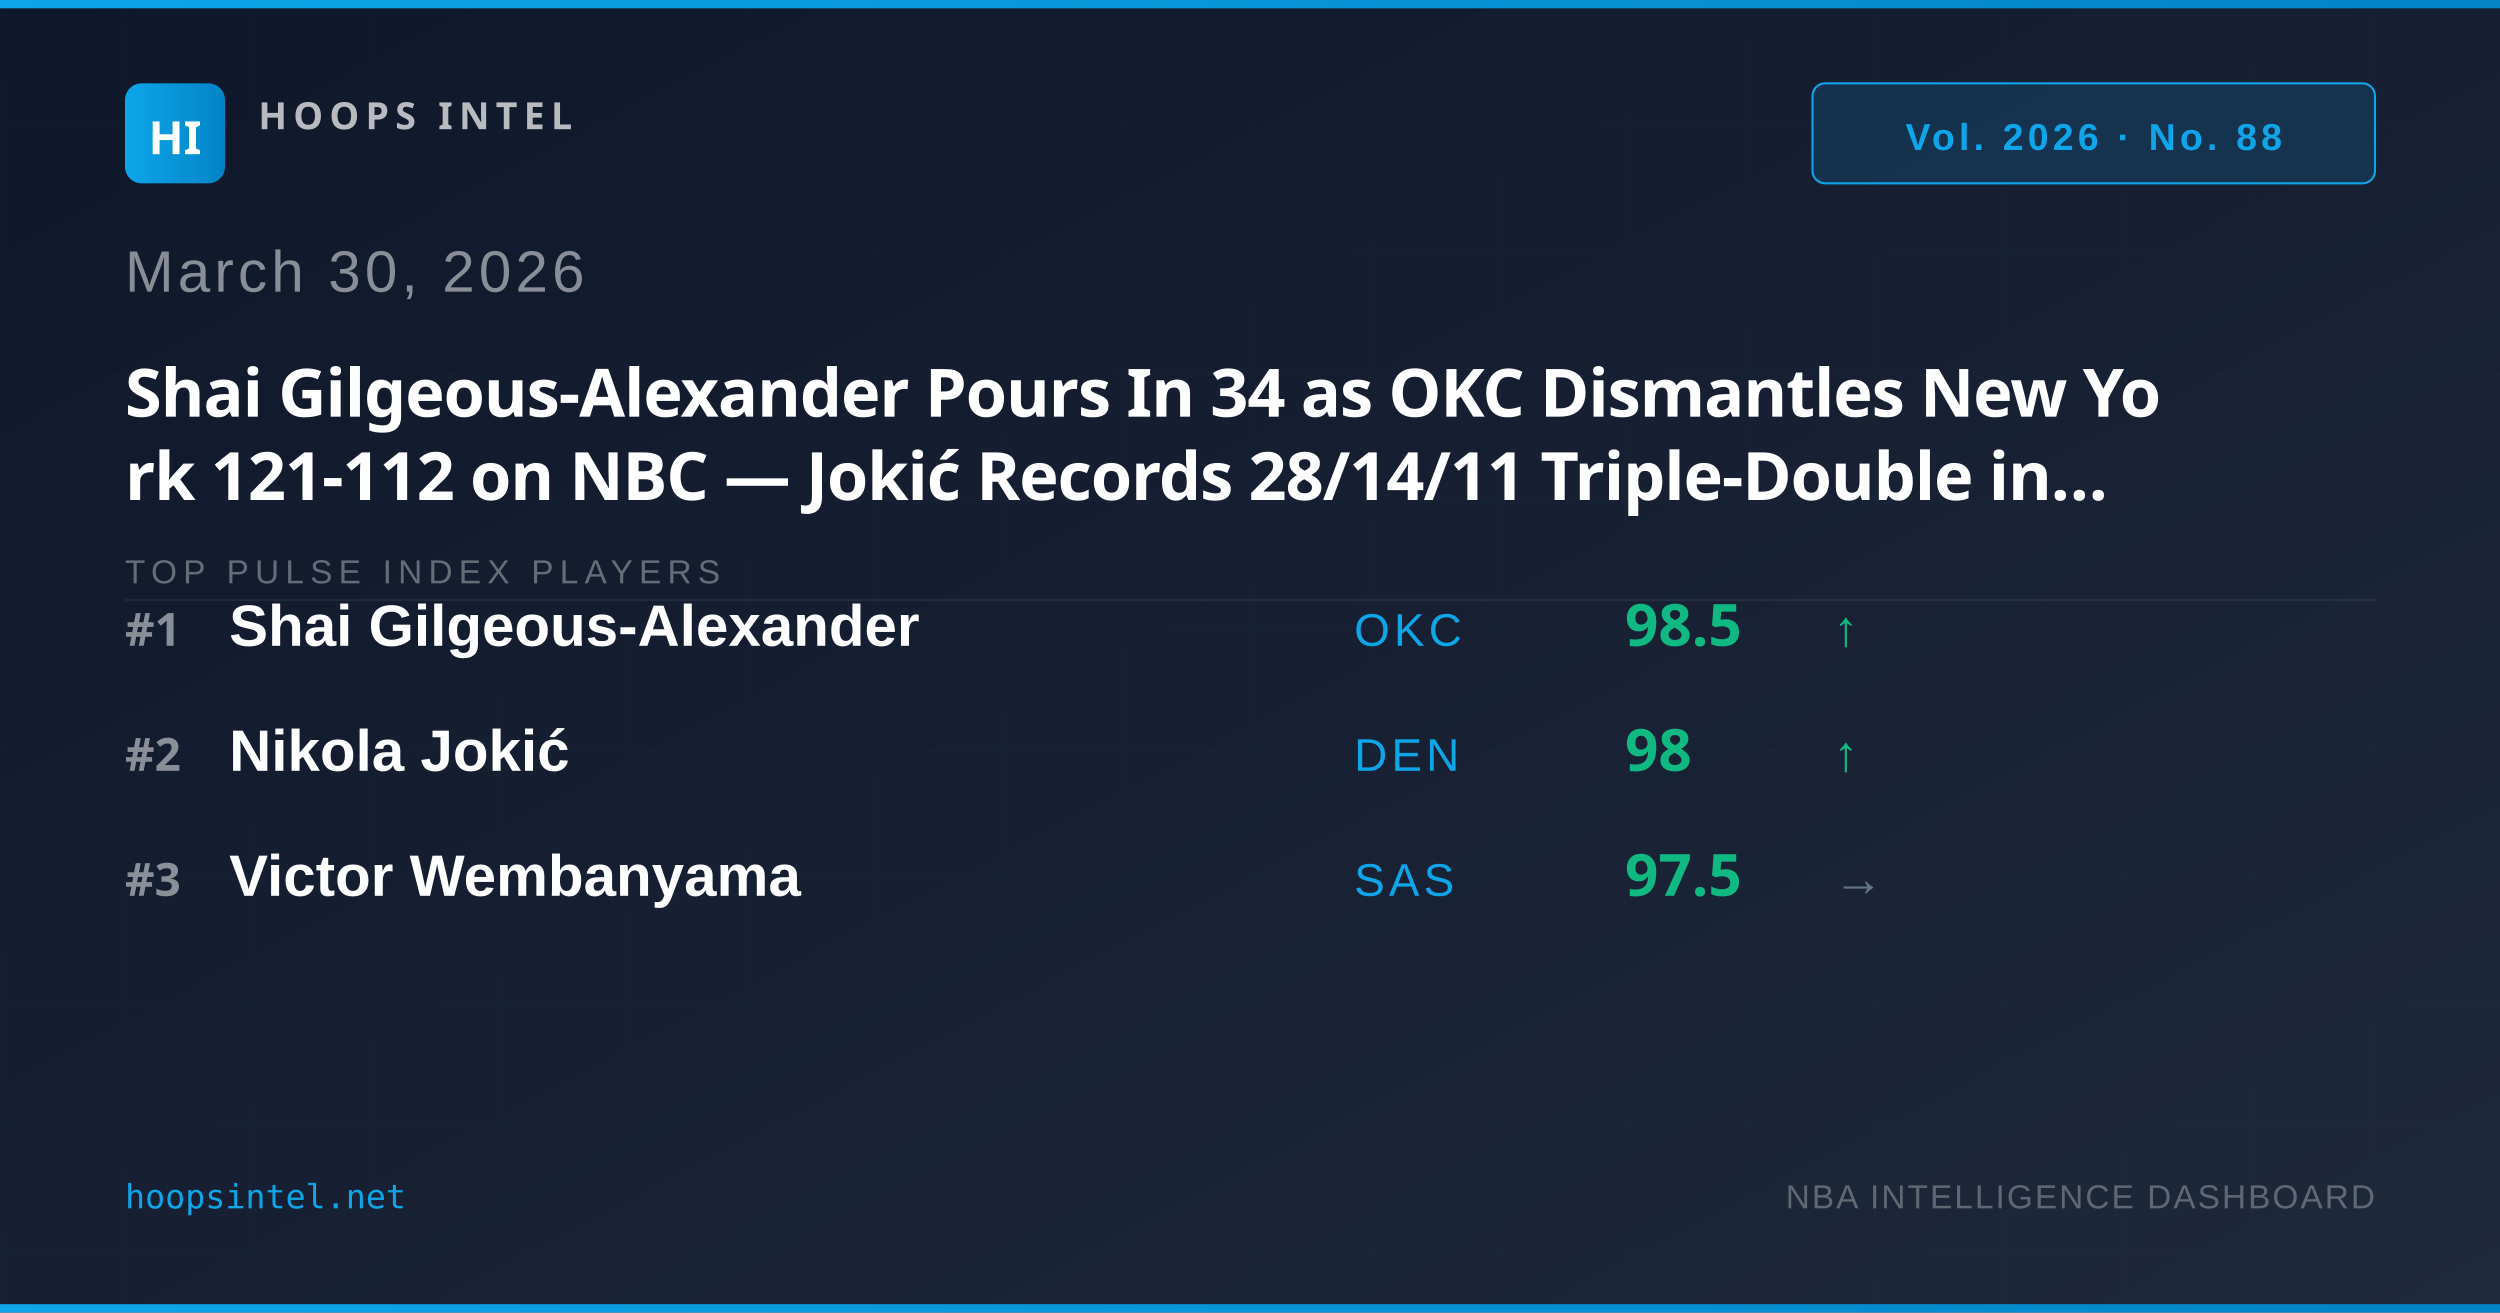
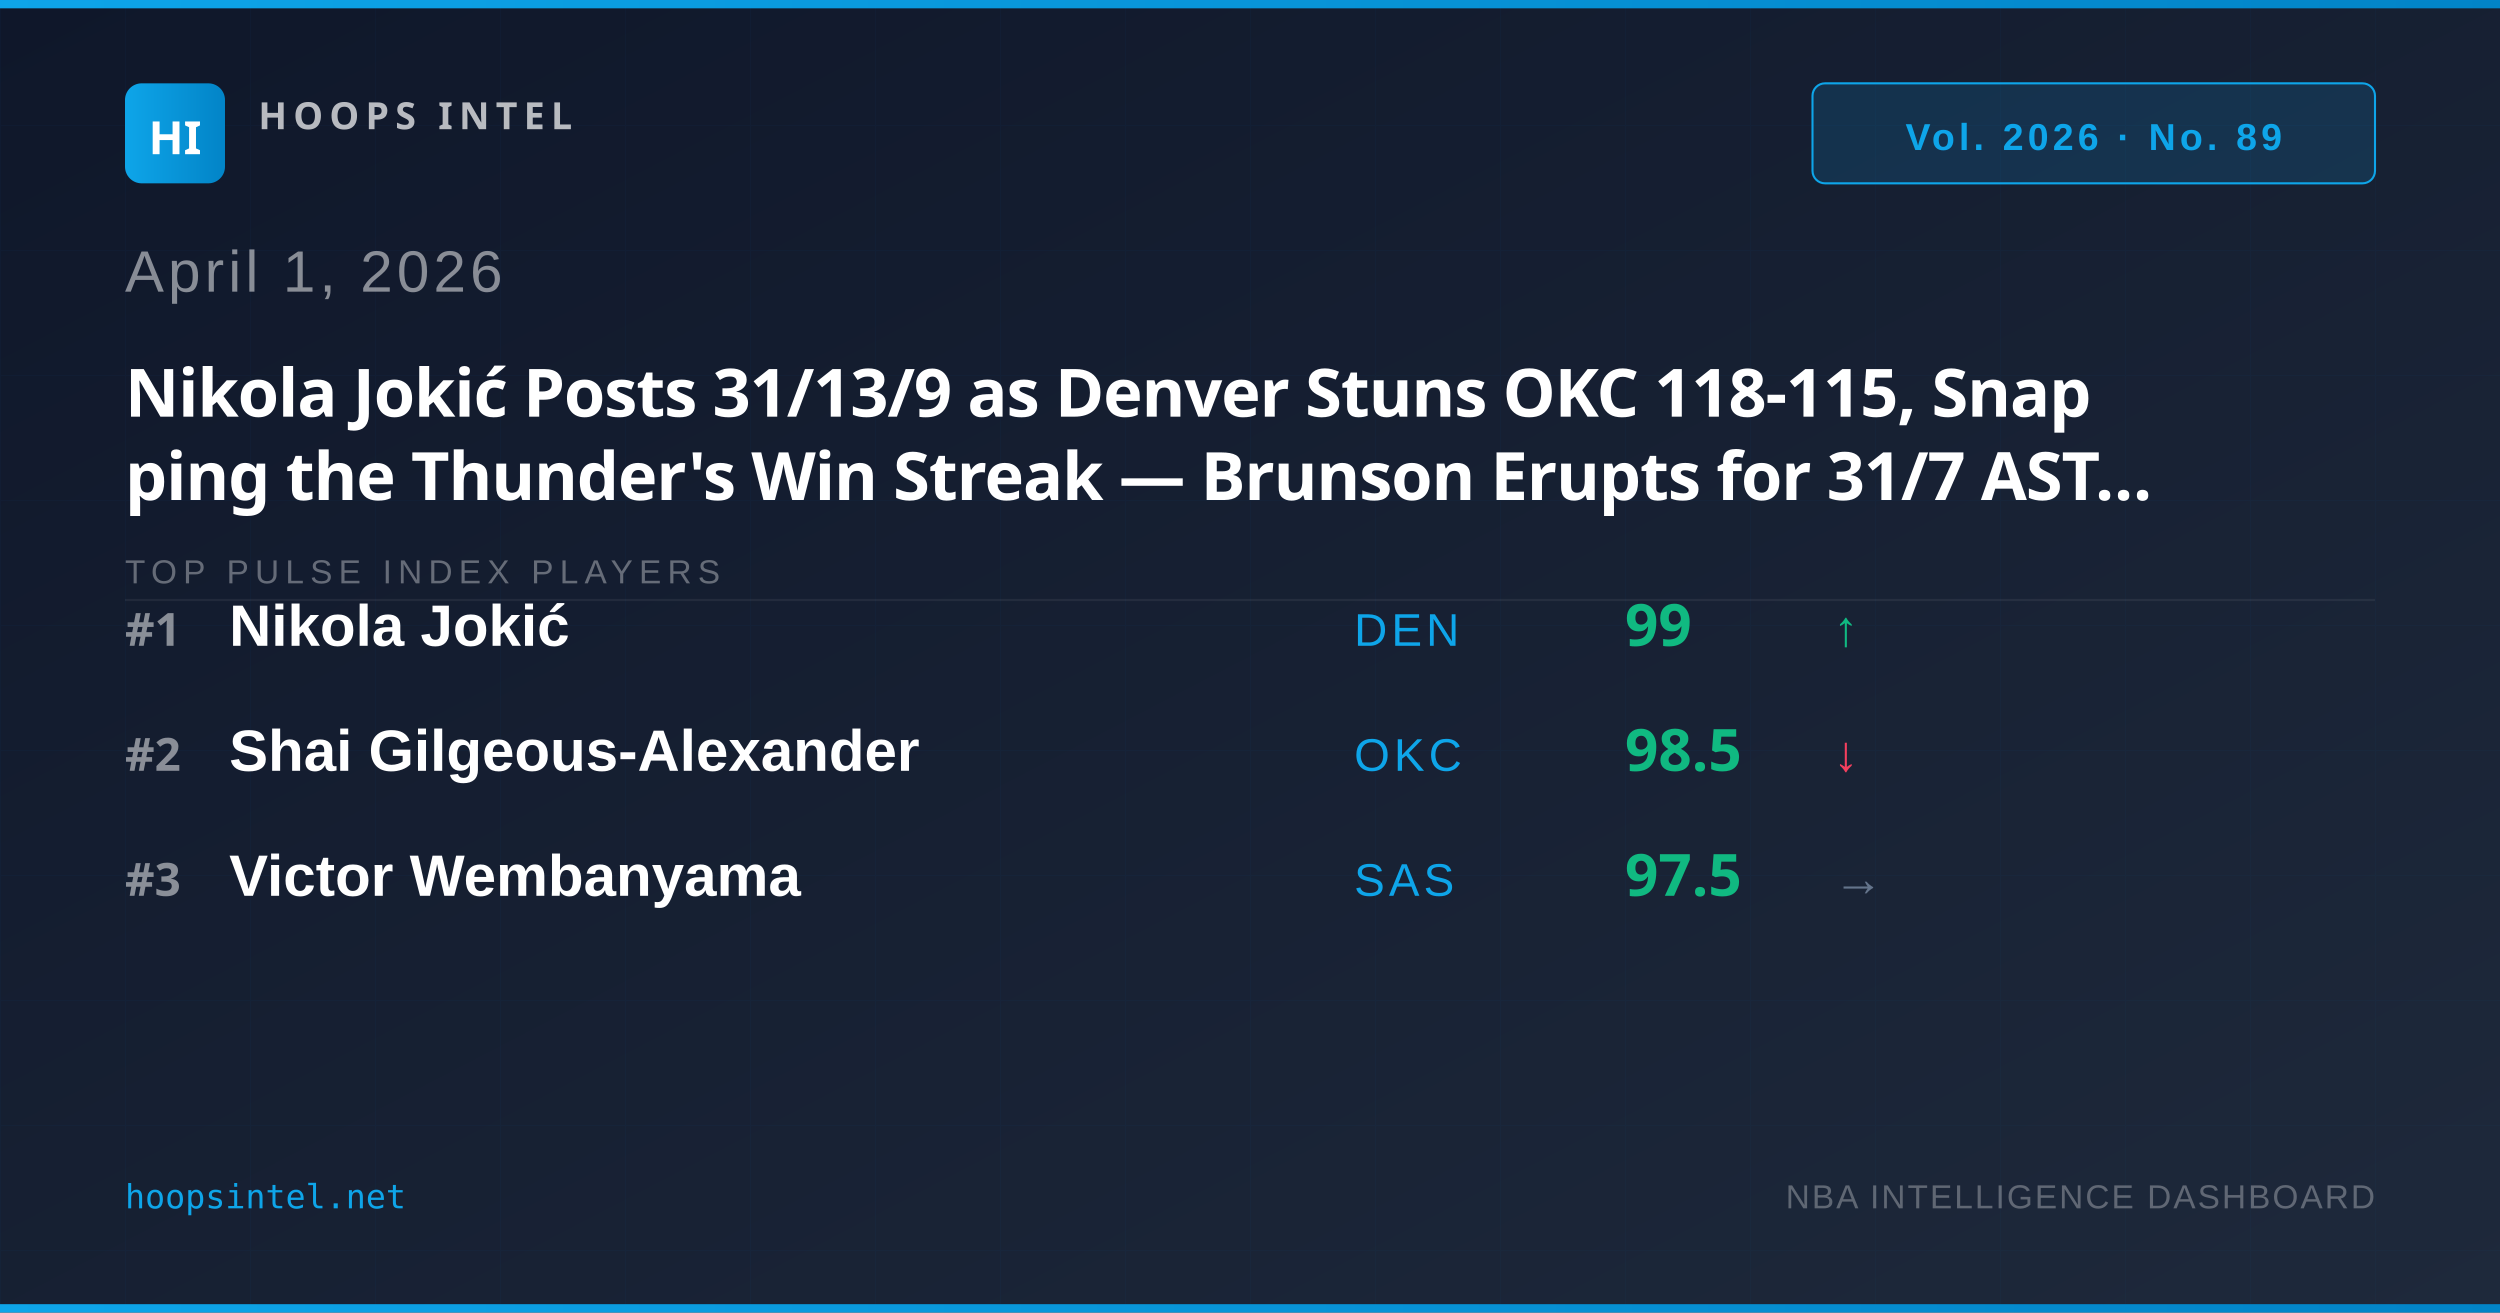
<svg xmlns="http://www.w3.org/2000/svg" width="1200" height="630" viewBox="0 0 1200 630">
  <defs>
    <linearGradient id="bg" x1="0%" y1="0%" x2="100%" y2="100%">
      <stop offset="0%" stop-color="#0f172a" />
      <stop offset="100%" stop-color="#1e293b" />
    </linearGradient>
    <linearGradient id="accent" x1="0%" y1="0%" x2="100%" y2="0%">
      <stop offset="0%" stop-color="#0EA5E9" />
      <stop offset="100%" stop-color="#0284C7" />
    </linearGradient>
  </defs>
  <rect width="1200" height="630" fill="url(#bg)" />
  <rect x="0" y="0" width="1200" height="4" fill="url(#accent)" />
  <defs>
    <pattern id="grid" width="60" height="60" patternUnits="userSpaceOnUse">
      <path d="M 60 0 L 0 0 0 60" fill="none" stroke="rgba(14,165,233,0.03)" stroke-width="1" />
    </pattern>
  </defs>
  <rect width="1200" height="630" fill="url(#grid)" />
  <rect x="60" y="40" width="48" height="48" rx="8" fill="url(#accent)" />
  <text x="84" y="74" font-family="Arial Black, sans-serif" font-size="22" fill="white" text-anchor="middle" font-weight="900">HI</text>
  <text x="124" y="62" font-family="Arial Black, sans-serif" font-size="18" fill="rgba(255,255,255,0.7)" font-weight="700" letter-spacing="3">HOOPS INTEL</text>
  <rect x="870" y="40" width="270" height="48" rx="6" fill="rgba(14,165,233,0.15)" stroke="#0EA5E9" stroke-width="1" />
-   <text x="1005" y="72" font-family="Arial, sans-serif" font-size="18" font-weight="700" fill="#0EA5E9" text-anchor="middle" letter-spacing="2">Vol. 2026 · No. 88</text>
-   <text x="60" y="140" font-family="Arial, sans-serif" font-size="28" fill="rgba(255,255,255,0.5)" letter-spacing="2">March 30, 2026</text>
-   <text x="60" y="200" font-family="Arial Black, sans-serif" font-size="32" font-weight="900" fill="#FFFFFF" letter-spacing="-0.5">Shai Gilgeous-Alexander Pours In 34 as OKC Dismantles New Yo</text>
-   <text x="60" y="240" font-family="Arial Black, sans-serif" font-size="32" font-weight="900" fill="#FFFFFF" letter-spacing="-0.5">rk 121-112 on NBC — Jokić Records 28/14/11 Triple-Double in…</text>
+   <text x="1005" y="72" font-family="Arial, sans-serif" font-size="18" font-weight="700" fill="#0EA5E9" text-anchor="middle" letter-spacing="2">Vol. 2026 · No. 89</text>
+   <text x="60" y="140" font-family="Arial, sans-serif" font-size="28" fill="rgba(255,255,255,0.5)" letter-spacing="2">April 1, 2026</text>
+   <text x="60" y="200" font-family="Arial Black, sans-serif" font-size="32" font-weight="900" fill="#FFFFFF" letter-spacing="-0.5">Nikola Jokić Posts 31/13/9 as Denver Stuns OKC 118-115, Snap</text>
+   <text x="60" y="240" font-family="Arial Black, sans-serif" font-size="32" font-weight="900" fill="#FFFFFF" letter-spacing="-0.5">ping the Thunder's Win Streak — Brunson Erupts for 31/7 AST…</text>
  <text x="60" y="280" font-family="Arial, sans-serif" font-size="16" fill="rgba(255,255,255,0.35)" letter-spacing="3">TOP PULSE INDEX PLAYERS</text>
  <line x1="60" y1="288" x2="1140" y2="288" stroke="rgba(255,255,255,0.06)" stroke-width="1" />
  <text x="60" y="310" font-family="Arial Black, sans-serif" font-size="22" font-weight="900" fill="rgba(255,255,255,0.5)">#1</text>
-   <text x="110" y="310" font-family="Arial, sans-serif" font-size="28" font-weight="700" fill="#FFFFFF">Shai Gilgeous-Alexander</text>
-   <text x="650" y="310" font-family="Arial, sans-serif" font-size="22" fill="#0EA5E9" letter-spacing="2">OKC</text>
-   <text x="780" y="310" font-family="Arial Black, sans-serif" font-size="28" font-weight="900" fill="#10B981">98.5</text>
+   <text x="110" y="310" font-family="Arial, sans-serif" font-size="28" font-weight="700" fill="#FFFFFF">Nikola Jokić</text>
+   <text x="650" y="310" font-family="Arial, sans-serif" font-size="22" fill="#0EA5E9" letter-spacing="2">DEN</text>
+   <text x="780" y="310" font-family="Arial Black, sans-serif" font-size="28" font-weight="900" fill="#10B981">99</text>
  <text x="880" y="310" font-family="Arial, sans-serif" font-size="24" fill="#10B981">↑</text>
  <text x="60" y="370" font-family="Arial Black, sans-serif" font-size="22" font-weight="900" fill="rgba(255,255,255,0.5)">#2</text>
-   <text x="110" y="370" font-family="Arial, sans-serif" font-size="28" font-weight="700" fill="#FFFFFF">Nikola Jokić</text>
-   <text x="650" y="370" font-family="Arial, sans-serif" font-size="22" fill="#0EA5E9" letter-spacing="2">DEN</text>
-   <text x="780" y="370" font-family="Arial Black, sans-serif" font-size="28" font-weight="900" fill="#10B981">98</text>
-   <text x="880" y="370" font-family="Arial, sans-serif" font-size="24" fill="#10B981">↑</text>
+   <text x="110" y="370" font-family="Arial, sans-serif" font-size="28" font-weight="700" fill="#FFFFFF">Shai Gilgeous-Alexander</text>
+   <text x="650" y="370" font-family="Arial, sans-serif" font-size="22" fill="#0EA5E9" letter-spacing="2">OKC</text>
+   <text x="780" y="370" font-family="Arial Black, sans-serif" font-size="28" font-weight="900" fill="#10B981">98.5</text>
+   <text x="880" y="370" font-family="Arial, sans-serif" font-size="24" fill="#F43F5E">↓</text>
  <text x="60" y="430" font-family="Arial Black, sans-serif" font-size="22" font-weight="900" fill="rgba(255,255,255,0.5)">#3</text>
  <text x="110" y="430" font-family="Arial, sans-serif" font-size="28" font-weight="700" fill="#FFFFFF">Victor Wembanyama</text>
  <text x="650" y="430" font-family="Arial, sans-serif" font-size="22" fill="#0EA5E9" letter-spacing="2">SAS</text>
  <text x="780" y="430" font-family="Arial Black, sans-serif" font-size="28" font-weight="900" fill="#10B981">97.5</text>
  <text x="880" y="430" font-family="Arial, sans-serif" font-size="24" fill="#64748B">→</text>
  <text x="60" y="580" font-family="monospace" font-size="16" fill="#0EA5E9">hoopsintel.net</text>
  <text x="1140" y="580" font-family="Arial, sans-serif" font-size="16" fill="rgba(255,255,255,0.3)" text-anchor="end" letter-spacing="1">NBA INTELLIGENCE DASHBOARD</text>
  <rect x="0" y="626" width="1200" height="4" fill="url(#accent)" />
</svg>
